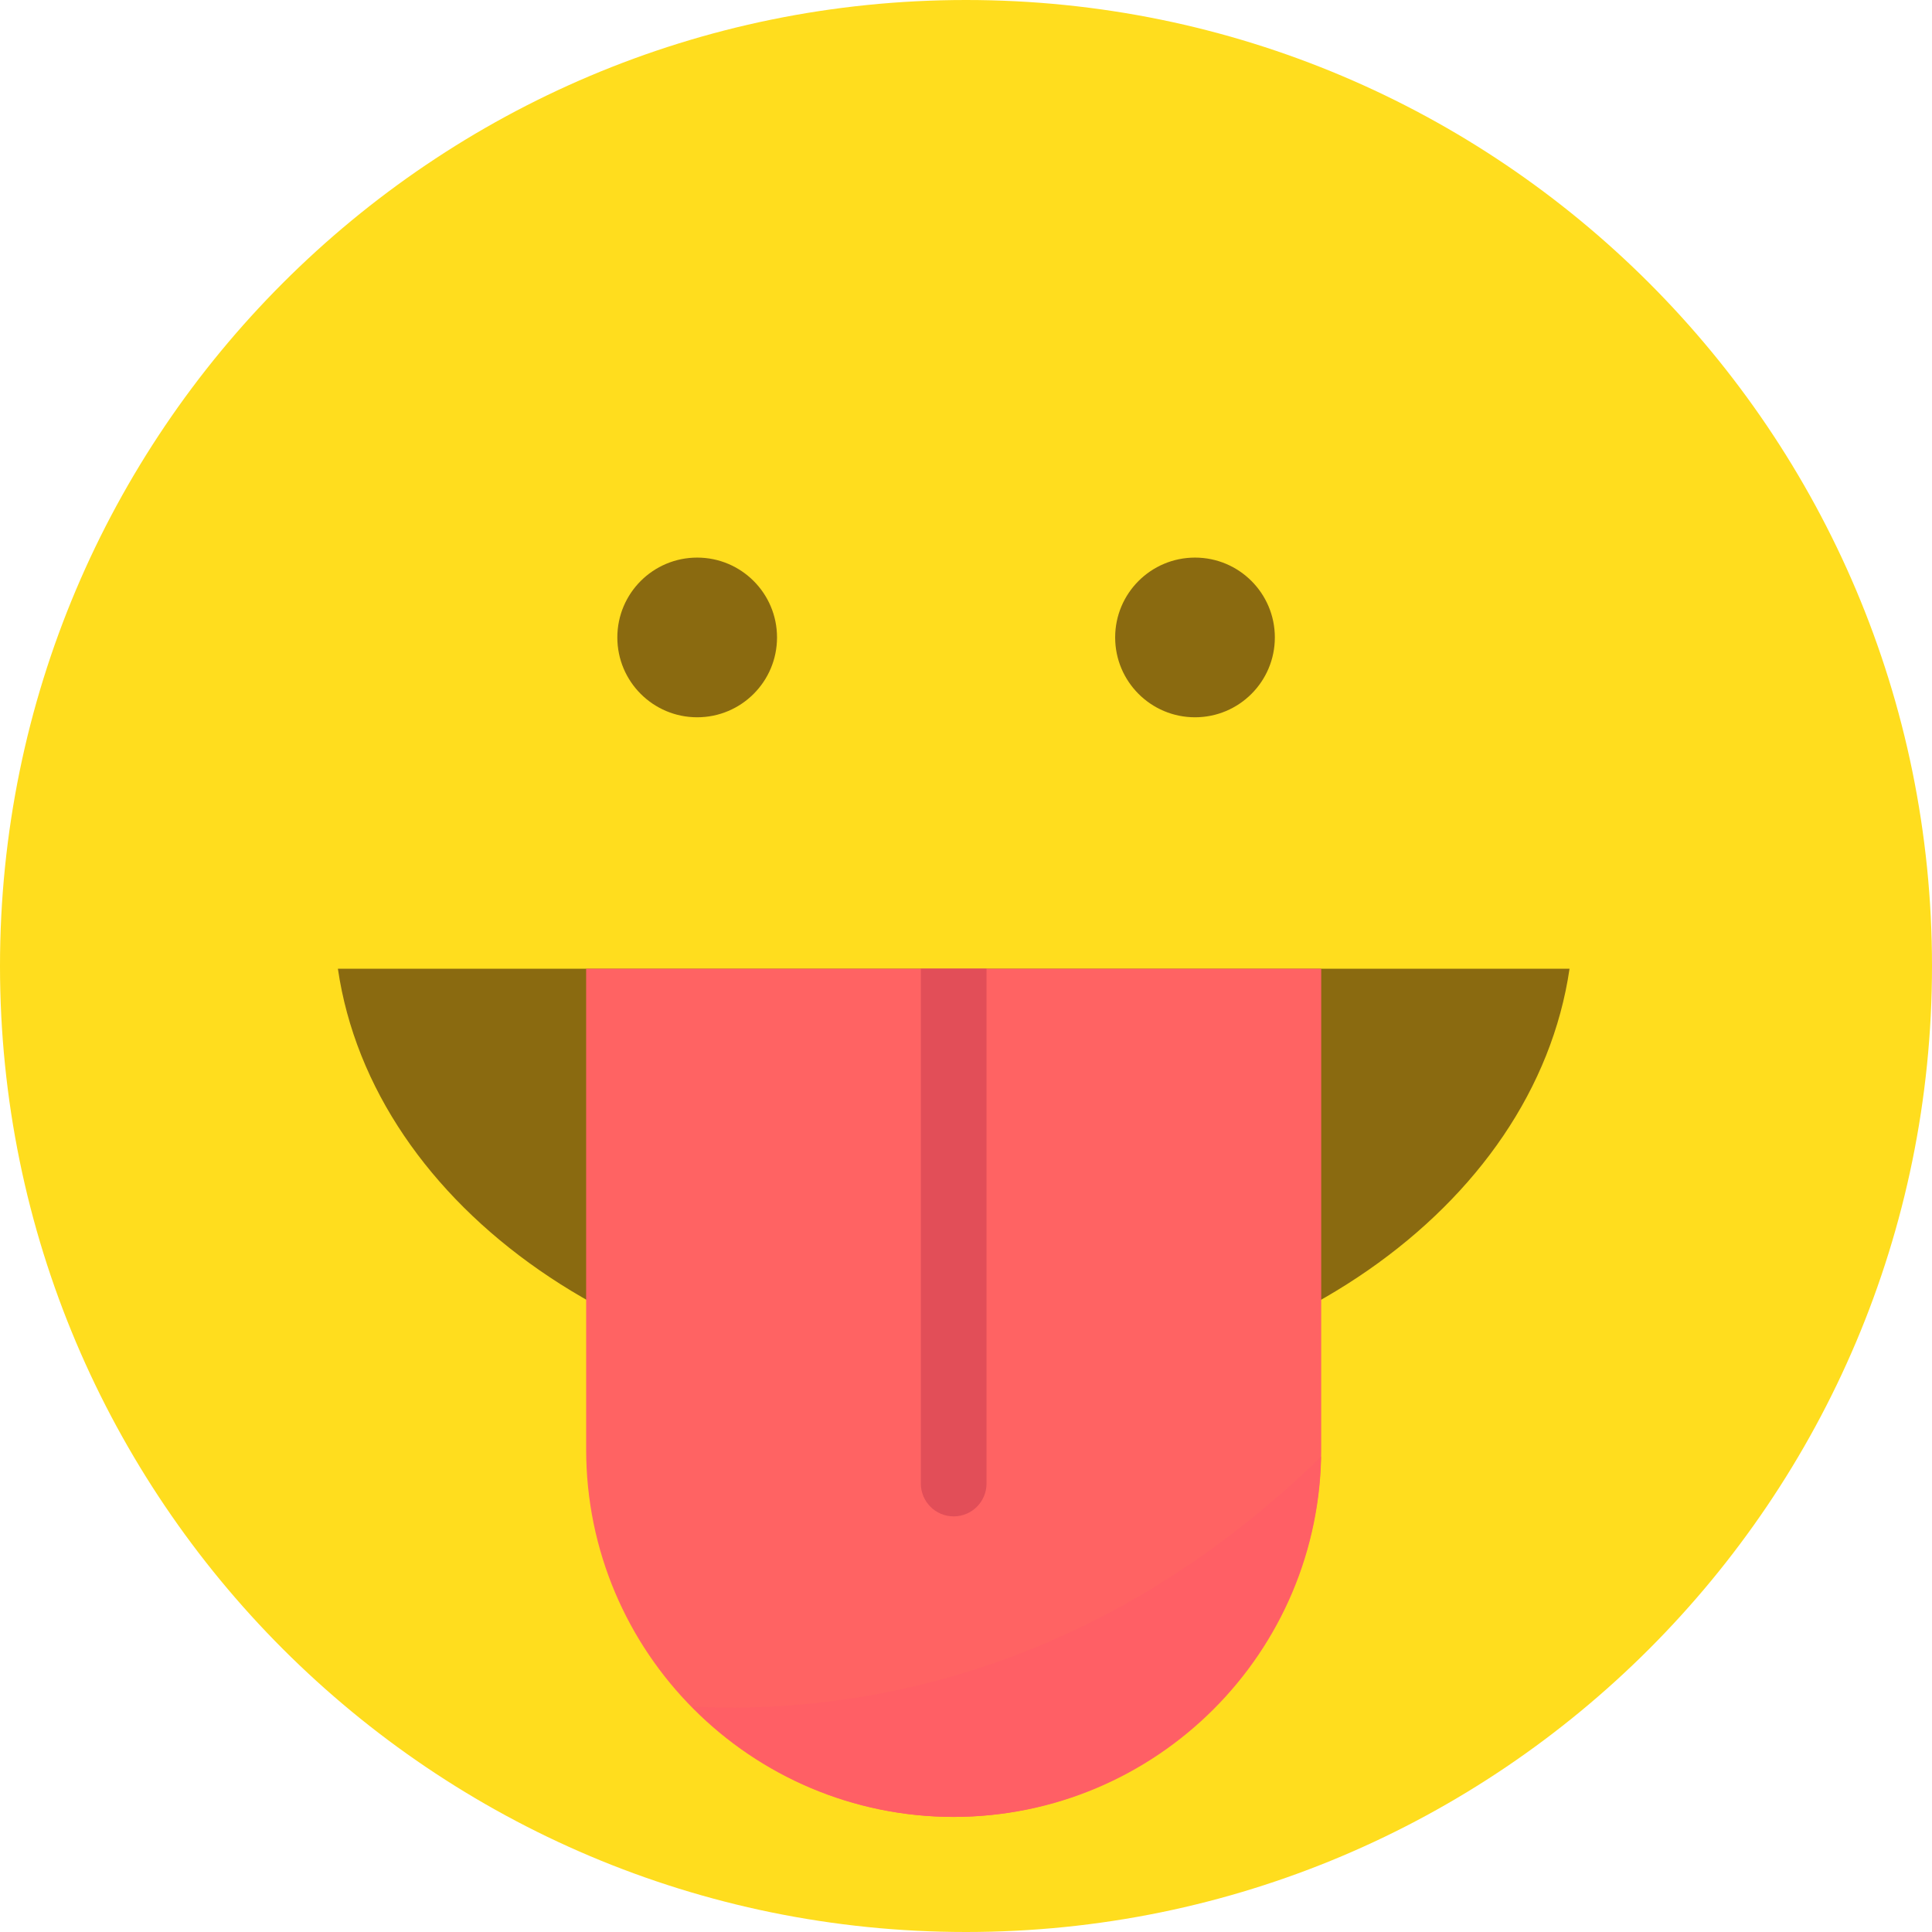
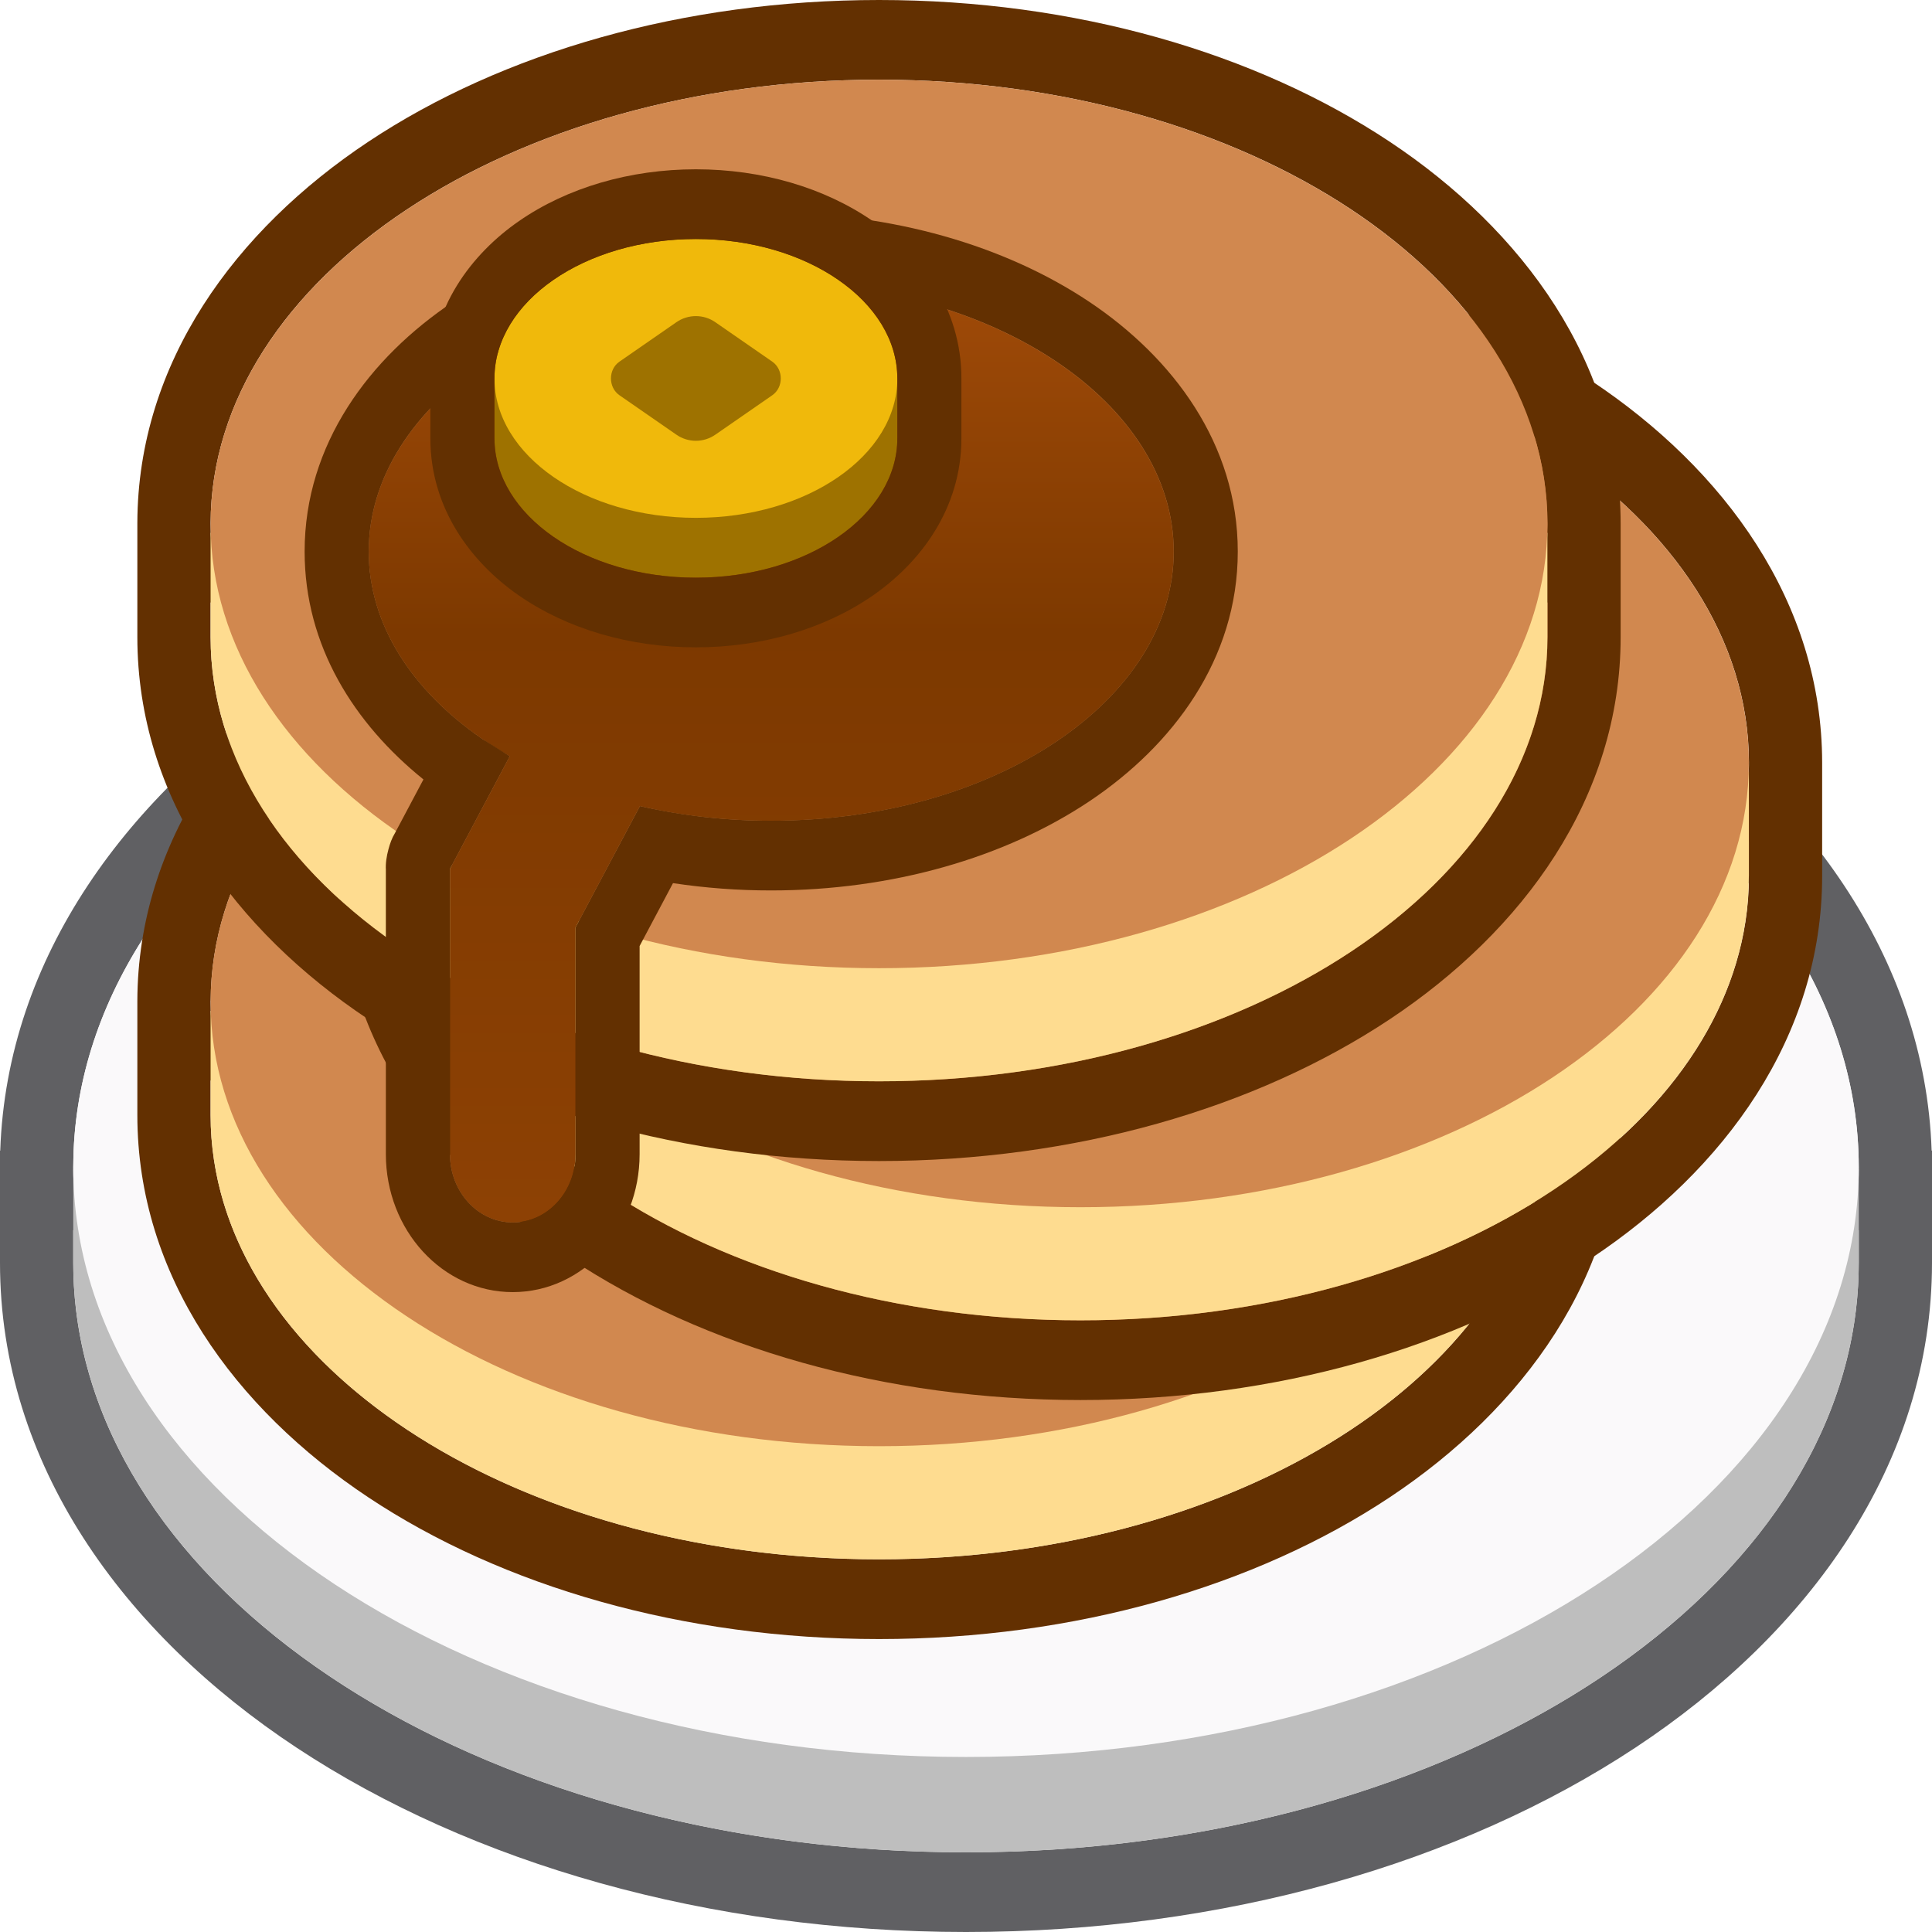
- <svg xmlns="http://www.w3.org/2000/svg" id="Grupo_1045" data-name="Grupo 1045" width="64" height="64" viewBox="0 0 64 64">
-   <g id="Grupo_11" data-name="Grupo 11">
-     <circle id="Elipse_1" data-name="Elipse 1" cx="32" cy="32" r="32" fill="#ffdd1e" />
-     <g id="Grupo_10" data-name="Grupo 10" transform="translate(11.193 32.091)">
-       <g id="Grupo_8" data-name="Grupo 8">
-         <g id="Grupo_7" data-name="Grupo 7">
-           <path id="Trazado_15" data-name="Trazado 15" d="M247,180.971c1.156,7.9,9.846,14.048,20.4,14.048s19.243-6.144,20.4-14.048Z" transform="translate(-247 -180.971)" fill="#8a6a10" />
-         </g>
-       </g>
-       <g id="Grupo_9" data-name="Grupo 9" transform="translate(8.224)">
-         <path id="Trazado_16" data-name="Trazado 16" d="M262.32,180.971v15.921a12.175,12.175,0,0,0,24.35,0V180.971Z" transform="translate(-262.32 -180.971)" fill="#ff6363" />
-         <path id="Trazado_17" data-name="Trazado 17" d="M284.061,199.112h0a1.088,1.088,0,0,1-1.088-1.088V180.971h2.176v17.053A1.088,1.088,0,0,1,284.061,199.112Z" transform="translate(-271.886 -180.971)" fill="#e24e58" />
-         <path id="Trazado_18" data-name="Trazado 18" d="M277.517,223.018a12.209,12.209,0,0,0,12.168-11.929c-7.768,7.559-16.029,8.522-20.841,8.275A12.137,12.137,0,0,0,277.517,223.018Z" transform="translate(-265.342 -194.921)" fill="#ff5f65" />
-       </g>
-     </g>
-     <circle id="Elipse_2" data-name="Elipse 2" cx="2.645" cy="2.645" r="2.645" transform="translate(20.45 18.471)" fill="#8a6a10" />
-     <circle id="Elipse_3" data-name="Elipse 3" cx="2.645" cy="2.645" r="2.645" transform="translate(36.941 18.471)" fill="#8a6a10" />
+ <svg xmlns="http://www.w3.org/2000/svg" width="64" height="64" fill="none">
+   <style>.B{fill-rule:evenodd}.C{fill:#633001}.D{fill:#fedc90}.E{fill:#d1884f}</style>
+   <path d="M2.438 38.115l-.012.556c0 .704.056 1.398.166 2.083h-.166v1.077a13.12 13.12 0 0 0 .093 1.562C3.725 53.45 16.463 61.36 32 61.36s28.275-7.912 29.48-17.967a13.11 13.11 0 0 0 .093-1.562v-1.077h-.166a13.13 13.13 0 0 0 .166-2.083 13.2 13.2 0 0 0-.012-.556C61.116 27.587 48.05 19.143 32 19.143S2.884 27.587 2.438 38.115zm-2.43 0c.22-6.424 4.233-11.82 9.82-15.51 5.79-3.824 13.635-6.103 22.17-6.103s16.38 2.28 22.17 6.103c5.586 3.69 9.6 9.085 9.82 15.51H64v3.716c0 6.67-4.082 12.27-9.83 16.065C48.38 61.72 40.536 64 32 64s-16.38-2.28-22.17-6.103C4.082 54.102 0 48.5 0 41.832v-3.716h.01z" fill="#606063" class="B" />
+   <path d="M61.574 41.832c0 10.786-13.24 19.53-29.574 19.53S2.427 52.618 2.427 41.832V38.74h59.147v3.092z" fill="#bebebe" />
+   <path d="M61.574 38.672c0 10.786-13.24 19.53-29.574 19.53S2.427 49.458 2.427 38.672 15.667 19.143 32 19.143s29.574 8.743 29.574 19.53z" fill="#faf9fa" />
+   <path d="M6.977 33.155v.037a10.01 10.01 0 0 0 .345 2.602h-.345v1.144c0 .505.038 1.004.113 1.495 1.127 7.426 10.56 13.22 22.03 13.22s20.902-5.796 22.03-13.22a9.95 9.95 0 0 0 .113-1.495v-1.144h-.345a10.02 10.02 0 0 0 .345-2.53v-.073-.037c-.03-8.11-9.932-14.68-22.142-14.68s-22.112 6.57-22.142 14.68zm-2.427 0h0v3.783c0 5.33 3.24 9.73 7.646 12.66 4.447 2.956 10.436 4.698 16.922 4.698s12.475-1.742 16.922-4.698c4.405-2.928 7.646-7.327 7.646-12.66v-3.746c0-5.33-3.24-9.73-7.646-12.658-4.447-2.956-10.436-4.698-16.922-4.698s-12.475 1.742-16.922 4.698c-4.395 2.92-7.632 7.307-7.646 12.622z" class="B C" />
+   <path d="M51.26 36.938c0 8.128-9.913 14.717-22.142 14.717S6.976 45.066 6.976 36.938v-3.453H51.26v3.453z" class="D" />
+   <path d="M51.26 33.19c0 8.128-9.913 14.717-22.142 14.717S6.976 41.32 6.976 33.19 16.9 18.474 29.118 18.474 51.26 25.063 51.26 33.19z" class="E" />
+   <path d="M13.65 25.237v.037a10.01 10.01 0 0 0 .345 2.602h-.345v1.144c0 .505.038 1.004.113 1.495 1.127 7.426 10.56 13.222 22.03 13.222s20.902-5.796 22.03-13.222a9.96 9.96 0 0 0 .113-1.495v-1.144h-.345c.22-.822.34-1.667.345-2.53v-.073-.037c-.03-8.11-9.932-14.68-22.142-14.68s-22.112 6.57-22.142 14.68zm-2.426 0h0v3.783c0 5.33 3.24 9.73 7.647 12.66 4.447 2.956 10.436 4.698 16.922 4.698s12.475-1.742 16.922-4.698c4.405-2.928 7.646-7.327 7.646-12.66v-3.746c0-5.33-3.24-9.73-7.646-12.66-4.447-2.956-10.436-4.698-16.922-4.698S23.316 9.66 18.87 12.615c-4.395 2.92-7.632 7.307-7.646 12.622z" class="B C" />
+   <path d="M57.933 29.02c0 8.128-9.913 14.717-22.142 14.717S13.65 37.148 13.65 29.02v-3.453h44.284v3.453z" class="D" />
+   <path d="M57.933 25.274c0 8.128-9.913 14.717-22.142 14.717S13.65 33.402 13.65 25.274s9.913-14.717 22.142-14.717 22.142 6.59 22.142 14.717z" class="E" />
+   <path d="M6.977 17.32v.037a10.01 10.01 0 0 0 .345 2.602h-.345v1.144c0 .505.038 1.004.113 1.495 1.127 7.426 10.56 13.22 22.03 13.22s20.902-5.796 22.03-13.22a9.95 9.95 0 0 0 .113-1.495V19.96h-.345a10.02 10.02 0 0 0 .345-2.53v-.073-.037C51.23 9.208 41.33 2.64 29.12 2.64S7.006 9.208 6.977 17.32zm-2.427 0h0v3.783c0 5.33 3.24 9.73 7.646 12.66 4.447 2.956 10.436 4.698 16.922 4.698s12.475-1.742 16.922-4.698c4.405-2.928 7.646-7.327 7.646-12.66v-3.746c0-5.33-3.24-9.73-7.646-12.66C41.594 1.742 35.605 0 29.12 0S16.643 1.742 12.197 4.698C7.802 7.62 4.565 12.005 4.55 17.32z" class="B C" />
+   <path d="M51.26 21.103c0 8.128-9.913 14.717-22.142 14.717S6.976 29.23 6.976 21.103V17.65H51.26v3.453z" class="D" />
+   <path d="M51.26 17.356c0 8.128-9.913 14.717-22.142 14.717S6.976 25.484 6.976 17.356 16.9 2.64 29.118 2.64 51.26 9.228 51.26 17.356z" class="E" />
+   <g class="B">
+     <path d="M12.214 18.272c0 2.714 1.813 5.144 4.673 6.78l-1.982 3.733v9.448c0 1.25.93 2.262 2.08 2.262s2.08-1.013 2.08-2.262V30.72l2.132-4.016c1.363.314 2.827.485 4.35.485 7.364 0 13.333-3.992 13.333-8.916S32.9 9.356 25.547 9.356s-13.333 3.992-13.333 8.916z" fill="url(#A)" />
+     <path d="M16.887 25.05l-.91-.572c-2.33-1.605-3.762-3.794-3.762-6.207 0-4.924 5.97-8.916 13.333-8.916s13.333 3.992 13.333 8.916-5.97 8.916-13.333 8.916a19.39 19.39 0 0 1-4.35-.485l-2.132 4.016v7.514c0 1.25-.93 2.262-2.08 2.262s-2.08-1.013-2.08-2.262v-9.448l1.982-3.733zm-4.105 3.773v9.408c0 2.525 1.882 4.572 4.203 4.572s4.203-2.047 4.203-4.57v-6.895l1.106-2.083a21.73 21.73 0 0 0 3.253.242c4 0 7.74-1.082 10.54-2.953 2.764-1.848 4.916-4.708 4.916-8.272S38.85 11.85 36.087 10c-2.798-1.87-6.53-2.953-10.54-2.953S17.805 8.13 15.007 10c-2.764 1.848-4.916 4.708-4.916 8.27 0 3.128 1.647 5.704 3.936 7.55l-.945 1.78c-.1.164-.162.34-.213.53-.062.228-.1.462-.086.694z" class="C" />
  </g>
+   <g fill="#9e7200">
+     <path d="M16.38 14.516c0 2.55 2.988 4.62 6.673 4.62s6.673-2.068 6.673-4.62-2.988-4.62-6.673-4.62-6.673 2.068-6.673 4.62z" />
+     <path d="M16.38 12.536h13.346v1.98H16.38v-1.98z" />
+   </g>
+   <path d="M16.38 12.536c0 2.55 2.988 4.618 6.673 4.618s6.673-2.068 6.673-4.618-2.988-4.62-6.673-4.62-6.673 2.068-6.673 4.62z" fill="#f0b90b" />
+   <path d="M20.52 11.98l1.88-1.302a1.13 1.13 0 0 1 1.303 0l1.88 1.302c.375.26.375.854 0 1.113l-1.88 1.302a1.13 1.13 0 0 1-1.303 0l-1.88-1.302c-.375-.26-.375-.854 0-1.113z" fill="#9e7200" />
+   <path d="M17.194 7.322c1.597-1.106 3.674-1.714 5.858-1.714s4.26.608 5.858 1.714c1.572 1.088 2.938 2.875 2.938 5.214v1.98c0 2.34-1.366 4.126-2.938 5.214-1.597 1.105-3.674 1.714-5.858 1.714s-4.26-.608-5.858-1.714c-1.572-1.088-2.938-2.875-2.938-5.214v-1.98c0-2.34 1.366-4.126 2.938-5.214zm5.858.596c-3.685 0-6.673 2.068-6.673 4.62v1.98c0 2.55 2.988 4.62 6.673 4.62s6.673-2.068 6.673-4.62v-1.98c0-2.55-2.988-4.62-6.673-4.62z" class="B C" />
+   <defs>
+     <linearGradient id="A" x1="25.691" y1="9.655" x2="25.691" y2="40.261" gradientUnits="userSpaceOnUse">
+       <stop stop-color="#9f4a08" />
+       <stop offset=".37" stop-color="#7d3900" />
+       <stop offset="1" stop-color="#8d4104" />
+     </linearGradient>
+   </defs>
</svg>
